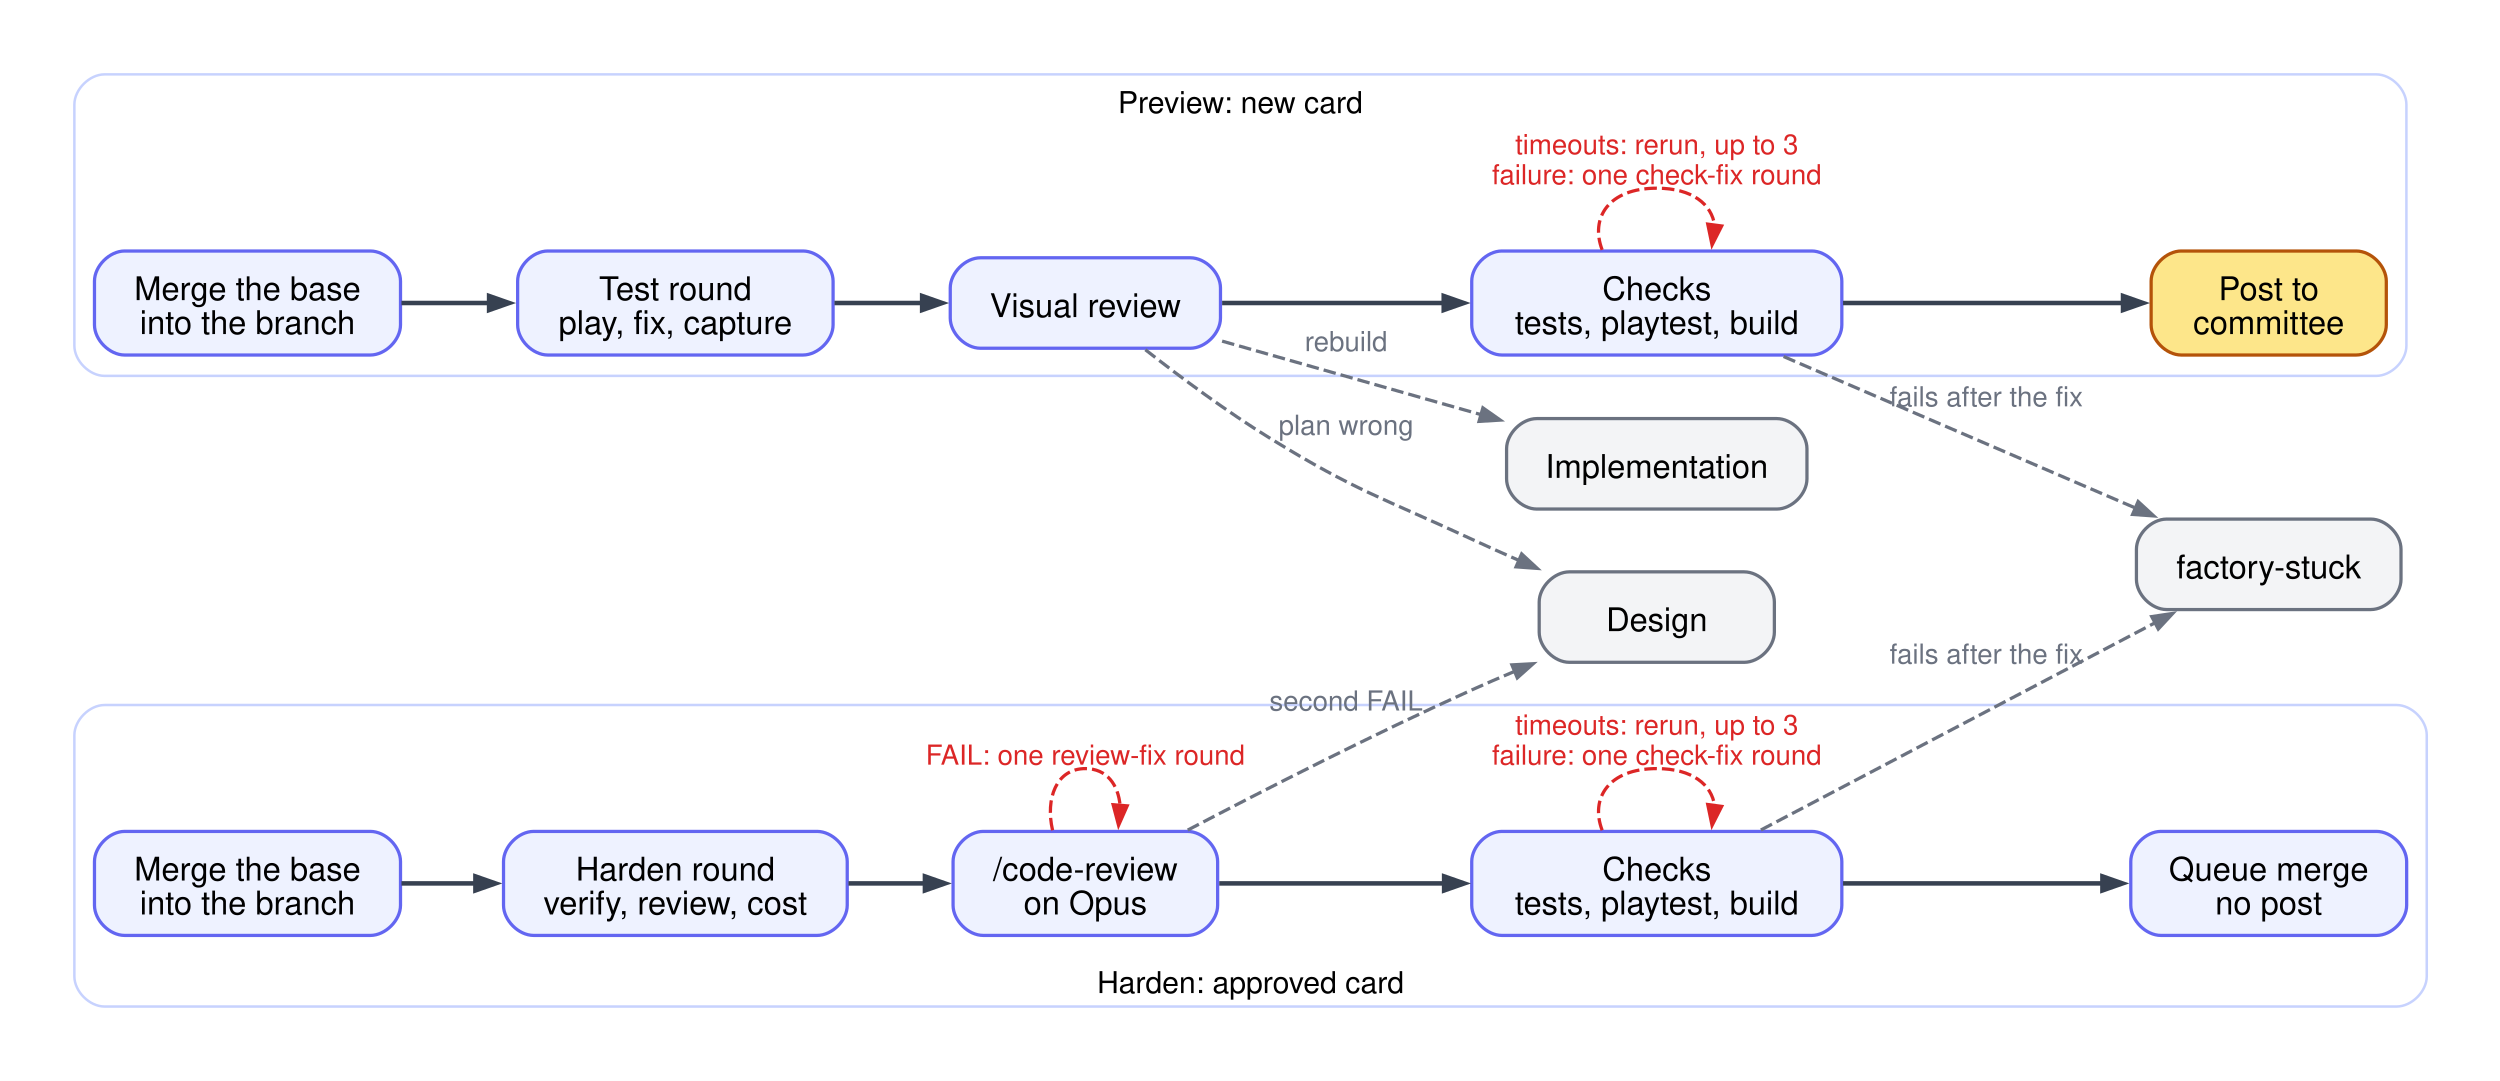
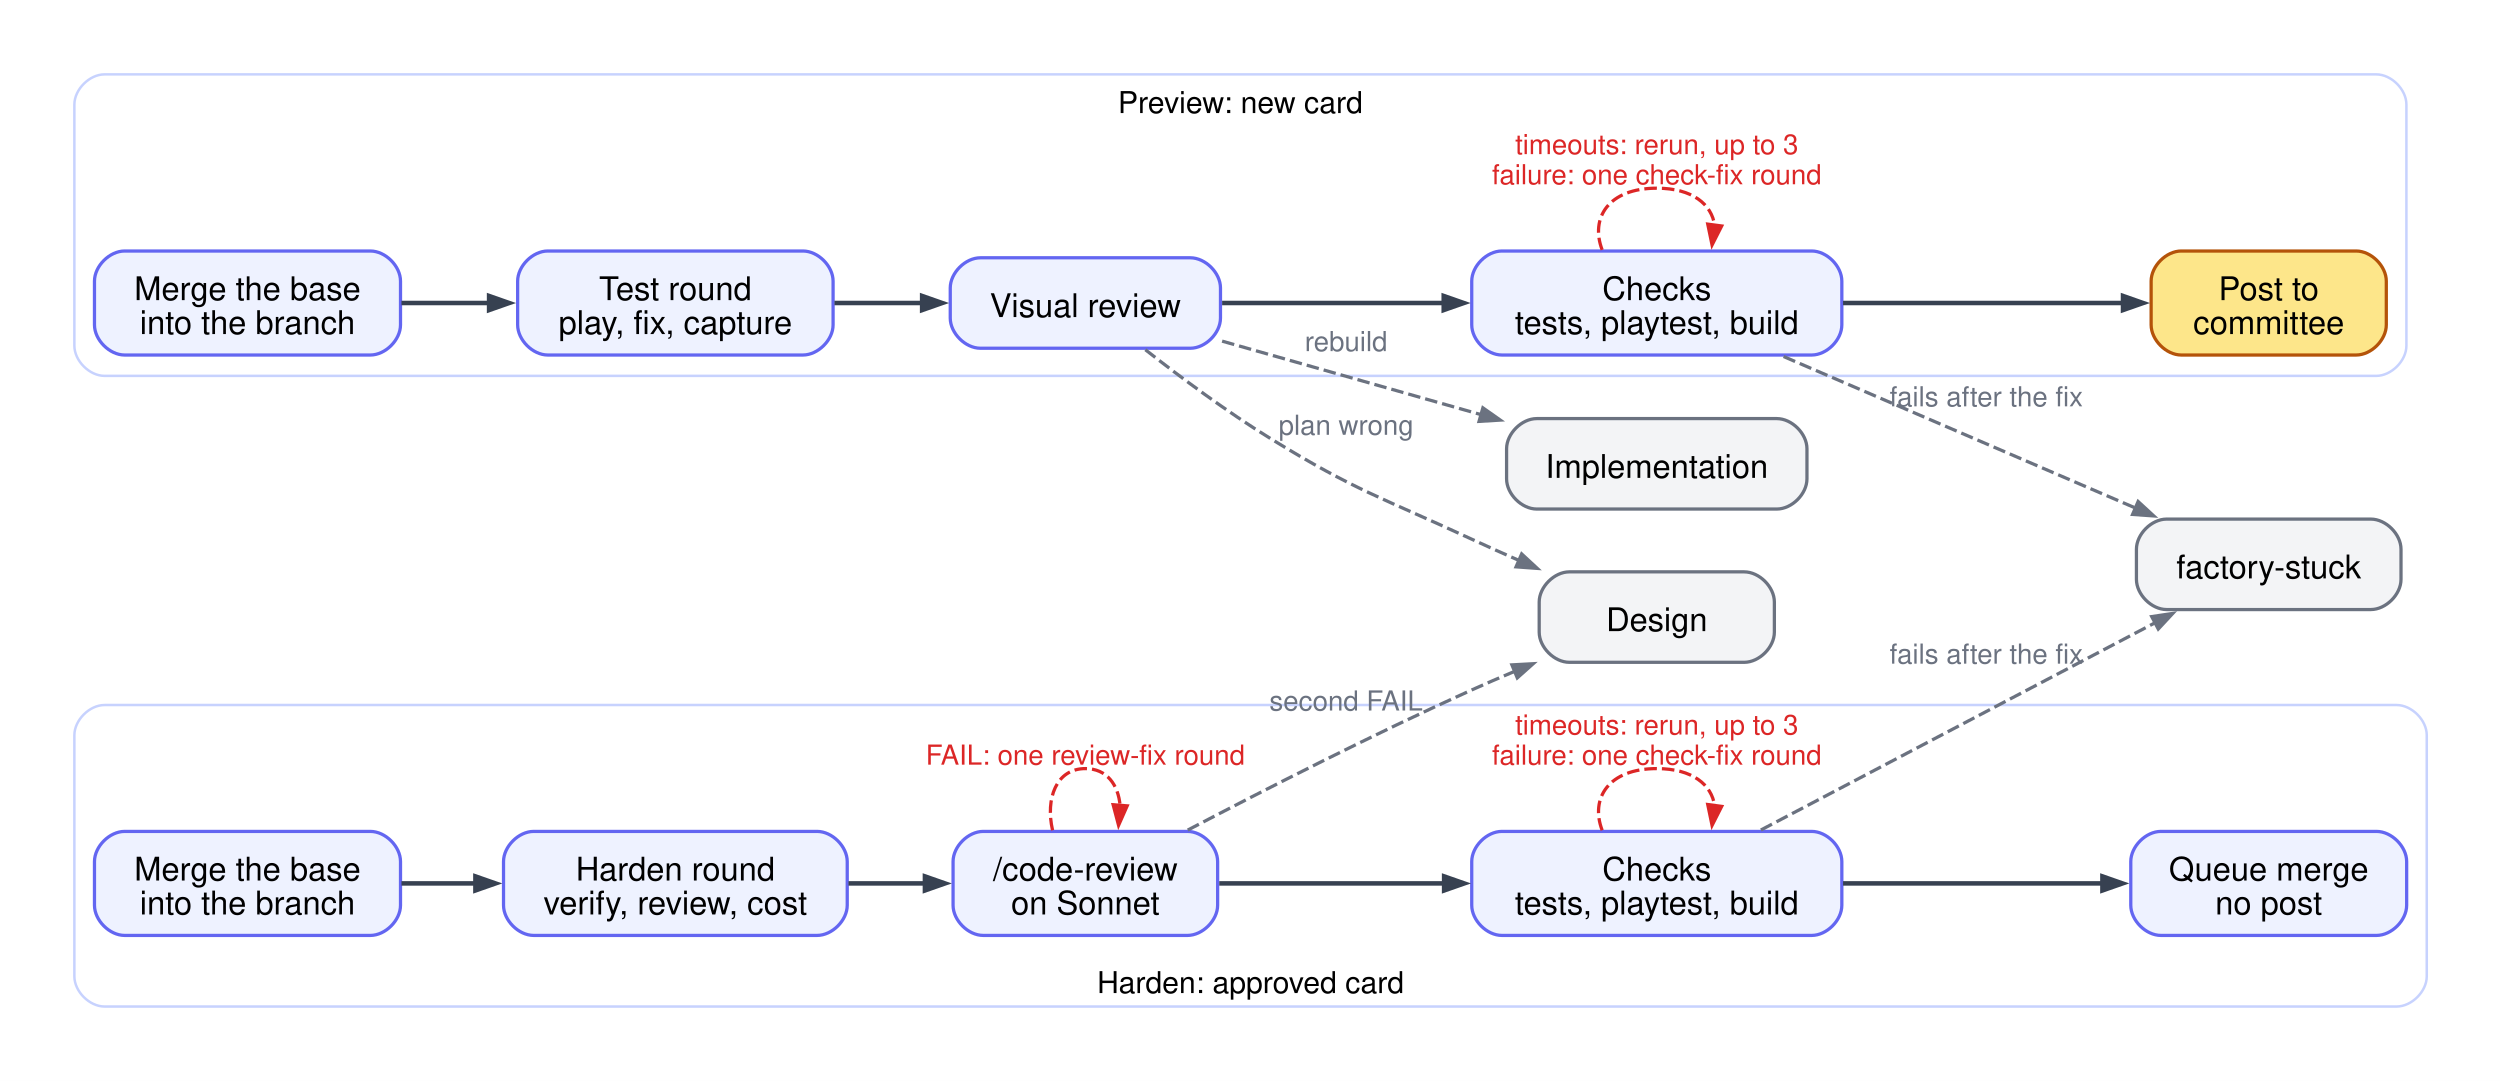
<svg xmlns="http://www.w3.org/2000/svg" width="995pt" height="430pt" viewBox="0.00 0.00 995.00 430.00">
  <g id="graph0" class="graph" transform="scale(1 1) rotate(0) translate(21.6 408.6)">
    <polygon fill="white" stroke="none" points="-21.6,21.6 -21.6,-408.6 973.85,-408.6 973.85,21.6 -21.6,21.6" />
    <g id="clust1" class="cluster">
      <path fill="white" stroke="#c7d2fe" d="M20,-259C20,-259 924.15,-259 924.15,-259 930.15,-259 936.15,-265 936.15,-271 936.15,-271 936.15,-367 936.15,-367 936.15,-373 930.15,-379 924.15,-379 924.15,-379 20,-379 20,-379 14,-379 8,-373 8,-367 8,-367 8,-271 8,-271 8,-265 14,-259 20,-259" />
      <text xml:space="preserve" text-anchor="middle" x="472.07" y="-363.6" font-family="Helvetica,sans-Serif" font-size="12.00">Preview: new card</text>
    </g>
    <g id="clust2" class="cluster">
      <path fill="white" stroke="#c7d2fe" d="M20,-8C20,-8 932.25,-8 932.25,-8 938.25,-8 944.25,-14 944.25,-20 944.25,-20 944.25,-116 944.25,-116 944.25,-122 938.25,-128 932.25,-128 932.25,-128 20,-128 20,-128 14,-128 8,-122 8,-116 8,-116 8,-20 8,-20 8,-14 14,-8 20,-8" />
      <text xml:space="preserve" text-anchor="middle" x="476.12" y="-13.35" font-family="Helvetica,sans-Serif" font-size="12.00">Harden: approved card</text>
    </g>
    <g id="node1" class="node">
      <path fill="#eef2ff" stroke="#6366f1" stroke-width="1.3" d="M125.8,-308.7C125.8,-308.7 28,-308.7 28,-308.7 22,-308.7 16,-302.7 16,-296.7 16,-296.7 16,-279.3 16,-279.3 16,-273.3 22,-267.3 28,-267.3 28,-267.3 125.8,-267.3 125.8,-267.3 131.8,-267.3 137.8,-273.3 137.8,-279.3 137.8,-279.3 137.8,-296.7 137.8,-296.7 137.8,-302.7 131.8,-308.7 125.8,-308.7" />
      <text xml:space="preserve" text-anchor="middle" x="76.9" y="-289.15" font-family="Helvetica,sans-Serif" font-size="13.00">Merge the base</text>
      <text xml:space="preserve" text-anchor="middle" x="76.9" y="-275.65" font-family="Helvetica,sans-Serif" font-size="13.00">into the branch</text>
    </g>
    <g id="node2" class="node">
      <path fill="#eef2ff" stroke="#6366f1" stroke-width="1.3" d="M297.97,-308.7C297.97,-308.7 196.42,-308.7 196.42,-308.7 190.42,-308.7 184.42,-302.7 184.42,-296.7 184.42,-296.7 184.42,-279.3 184.42,-279.3 184.42,-273.3 190.42,-267.3 196.42,-267.3 196.42,-267.3 297.97,-267.3 297.97,-267.3 303.97,-267.3 309.97,-273.3 309.97,-279.3 309.97,-279.3 309.97,-296.7 309.97,-296.7 309.97,-302.7 303.97,-308.7 297.97,-308.7" />
      <text xml:space="preserve" text-anchor="middle" x="247.2" y="-289.15" font-family="Helvetica,sans-Serif" font-size="13.00">Test round</text>
      <text xml:space="preserve" text-anchor="middle" x="247.2" y="-275.65" font-family="Helvetica,sans-Serif" font-size="13.00">play, fix, capture</text>
    </g>
    <g id="edge1" class="edge">
      <path fill="none" stroke="#374151" stroke-width="1.8" d="M138.18,-288C149.52,-288 161.49,-288 173.17,-288" />
      <polygon fill="#374151" stroke="#374151" stroke-width="1.8" points="173.06,-290.8 181.06,-288 173.06,-285.2 173.06,-290.8" />
    </g>
    <g id="node3" class="node">
      <path fill="#eef2ff" stroke="#6366f1" stroke-width="1.3" d="M452.15,-306C452.15,-306 368.6,-306 368.6,-306 362.6,-306 356.6,-300 356.6,-294 356.6,-294 356.6,-282 356.6,-282 356.6,-276 362.6,-270 368.6,-270 368.6,-270 452.15,-270 452.15,-270 458.15,-270 464.15,-276 464.15,-282 464.15,-282 464.15,-294 464.15,-294 464.15,-300 458.15,-306 452.15,-306" />
      <text xml:space="preserve" text-anchor="middle" x="410.37" y="-282.4" font-family="Helvetica,sans-Serif" font-size="13.00">Visual review</text>
    </g>
    <g id="edge2" class="edge">
      <path fill="none" stroke="#374151" stroke-width="1.8" d="M310.51,-288C322.04,-288 334.1,-288 345.67,-288" />
      <polygon fill="#374151" stroke="#374151" stroke-width="1.8" points="345.41,-290.8 353.41,-288 345.41,-285.2 345.41,-290.8" />
    </g>
    <g id="node4" class="node">
      <path fill="#eef2ff" stroke="#6366f1" stroke-width="1.3" d="M699.45,-308.7C699.45,-308.7 576.15,-308.7 576.15,-308.7 570.15,-308.7 564.15,-302.7 564.15,-296.7 564.15,-296.7 564.15,-279.3 564.15,-279.3 564.15,-273.3 570.15,-267.3 576.15,-267.3 576.15,-267.3 699.45,-267.3 699.45,-267.3 705.45,-267.3 711.45,-273.3 711.45,-279.3 711.45,-279.3 711.45,-296.7 711.45,-296.7 711.45,-302.7 705.45,-308.7 699.45,-308.7" />
      <text xml:space="preserve" text-anchor="middle" x="637.8" y="-289.15" font-family="Helvetica,sans-Serif" font-size="13.00">Checks</text>
      <text xml:space="preserve" text-anchor="middle" x="637.8" y="-275.65" font-family="Helvetica,sans-Serif" font-size="13.00">tests, playtest, build</text>
    </g>
    <g id="edge3" class="edge">
      <path fill="none" stroke="#374151" stroke-width="1.8" d="M464.8,-288C491.24,-288 523.76,-288 553.38,-288" />
      <polygon fill="#374151" stroke="#374151" stroke-width="1.8" points="553,-290.8 561,-288 553,-285.2 553,-290.8" />
    </g>
    <g id="node11" class="node">
      <path fill="#f3f4f6" stroke="#6b7280" stroke-width="1.3" d="M685.57,-242C685.57,-242 590.02,-242 590.02,-242 584.02,-242 578.02,-236 578.02,-230 578.02,-230 578.02,-218 578.02,-218 578.02,-212 584.02,-206 590.02,-206 590.02,-206 685.57,-206 685.57,-206 691.57,-206 697.57,-212 697.57,-218 697.57,-218 697.57,-230 697.57,-230 697.57,-236 691.57,-242 685.57,-242" />
      <text xml:space="preserve" text-anchor="middle" x="637.8" y="-218.4" font-family="Helvetica,sans-Serif" font-size="13.00">Implementation</text>
    </g>
    <g id="edge12" class="edge">
      <path fill="none" stroke="#6b7280" stroke-width="1.3" stroke-dasharray="5,2" d="M464.8,-272.83C495.74,-264.05 535.02,-252.9 568.22,-243.47" />
      <polygon fill="#6b7280" stroke="#6b7280" stroke-width="1.3" points="568.59,-246.28 575.52,-241.4 567.06,-240.89 568.59,-246.28" />
      <text xml:space="preserve" text-anchor="middle" x="514.15" y="-268.85" font-family="Helvetica,sans-Serif" font-size="11.00" fill="#6b7280">rebuild</text>
    </g>
    <g id="node12" class="node">
      <path fill="#f3f4f6" stroke="#6b7280" stroke-width="1.3" d="M672.6,-181C672.6,-181 603,-181 603,-181 597,-181 591,-175 591,-169 591,-169 591,-157 591,-157 591,-151 597,-145 603,-145 603,-145 672.6,-145 672.6,-145 678.6,-145 684.6,-151 684.6,-157 684.6,-157 684.6,-169 684.6,-169 684.6,-175 678.6,-181 672.6,-181" />
      <text xml:space="preserve" text-anchor="middle" x="637.8" y="-157.4" font-family="Helvetica,sans-Serif" font-size="13.00">Design</text>
    </g>
    <g id="edge13" class="edge">
      <path fill="none" stroke="#6b7280" stroke-width="1.3" stroke-dasharray="5,2" d="M434.25,-269.41C448.23,-258.47 466.72,-244.71 484.15,-234 518.02,-213.19 528.07,-210.7 564.15,-194 570.31,-191.15 576.8,-188.24 583.27,-185.41" />
      <polygon fill="#6b7280" stroke="#6b7280" stroke-width="1.3" points="584.02,-188.14 590.24,-182.38 581.79,-183 584.02,-188.14" />
      <text xml:space="preserve" text-anchor="middle" x="514.15" y="-235.55" font-family="Helvetica,sans-Serif" font-size="11.00" fill="#6b7280">plan wrong</text>
    </g>
    <g id="edge9" class="edge">
      <path fill="none" stroke="#dc2626" stroke-width="1.3" stroke-dasharray="5,2" d="M616.06,-309.15C611.23,-321.8 618.48,-333.7 637.8,-333.7 651.99,-333.7 659.66,-327.28 660.83,-318.86" />
      <polygon fill="#dc2626" stroke="#dc2626" stroke-width="1.3" points="663.63,-318.66 659.8,-311.1 658.08,-319.4 663.63,-318.66" />
      <text xml:space="preserve" text-anchor="middle" x="637.8" y="-347.25" font-family="Helvetica,sans-Serif" font-size="11.00" fill="#dc2626">timeouts: rerun, up to 3</text>
      <text xml:space="preserve" text-anchor="middle" x="637.8" y="-335.25" font-family="Helvetica,sans-Serif" font-size="11.00" fill="#dc2626">failure: one check-fix round</text>
    </g>
    <g id="node5" class="node">
      <path fill="#fde68a" stroke="#b45309" stroke-width="1.3" d="M916.15,-308.7C916.15,-308.7 846.55,-308.7 846.55,-308.7 840.55,-308.7 834.55,-302.7 834.55,-296.7 834.55,-296.7 834.55,-279.3 834.55,-279.3 834.55,-273.3 840.55,-267.3 846.55,-267.3 846.55,-267.3 916.15,-267.3 916.15,-267.3 922.15,-267.3 928.15,-273.3 928.15,-279.3 928.15,-279.3 928.15,-296.7 928.15,-296.7 928.15,-302.7 922.15,-308.7 916.15,-308.7" />
      <text xml:space="preserve" text-anchor="middle" x="881.35" y="-289.15" font-family="Helvetica,sans-Serif" font-size="13.00">Post to</text>
      <text xml:space="preserve" text-anchor="middle" x="881.35" y="-275.65" font-family="Helvetica,sans-Serif" font-size="13.00">committee</text>
    </g>
    <g id="edge4" class="edge">
      <path fill="none" stroke="#374151" stroke-width="1.8" d="M711.93,-288C747.76,-288 790.26,-288 823.6,-288" />
      <polygon fill="#374151" stroke="#374151" stroke-width="1.8" points="823.36,-290.8 831.36,-288 823.36,-285.2 823.36,-290.8" />
    </g>
    <g id="node13" class="node">
      <path fill="#f3f4f6" stroke="#6b7280" stroke-width="1.3" d="M922,-202C922,-202 840.7,-202 840.7,-202 834.7,-202 828.7,-196 828.7,-190 828.7,-190 828.7,-178 828.7,-178 828.7,-172 834.7,-166 840.7,-166 840.7,-166 922,-166 922,-166 928,-166 934,-172 934,-178 934,-178 934,-190 934,-190 934,-196 928,-202 922,-202" />
      <text xml:space="preserve" text-anchor="middle" x="881.35" y="-178.4" font-family="Helvetica,sans-Serif" font-size="13.00">factory-stuck</text>
    </g>
    <g id="edge15" class="edge">
      <path fill="none" stroke="#6b7280" stroke-width="1.3" stroke-dasharray="5,2" d="M688.26,-266.7C729.07,-249.13 786.8,-224.28 828.3,-206.41" />
      <polygon fill="#6b7280" stroke="#6b7280" stroke-width="1.3" points="829.37,-209 835.61,-203.26 827.16,-203.85 829.37,-209" />
      <text xml:space="preserve" text-anchor="middle" x="768.95" y="-246.87" font-family="Helvetica,sans-Serif" font-size="11.00" fill="#6b7280">fails after the fix</text>
    </g>
    <g id="node6" class="node">
      <path fill="#eef2ff" stroke="#6366f1" stroke-width="1.3" d="M125.8,-77.7C125.8,-77.7 28,-77.7 28,-77.7 22,-77.7 16,-71.7 16,-65.7 16,-65.7 16,-48.3 16,-48.3 16,-42.3 22,-36.3 28,-36.3 28,-36.3 125.8,-36.3 125.8,-36.3 131.8,-36.3 137.8,-42.3 137.8,-48.3 137.8,-48.3 137.8,-65.7 137.8,-65.7 137.8,-71.7 131.8,-77.7 125.8,-77.7" />
      <text xml:space="preserve" text-anchor="middle" x="76.9" y="-58.15" font-family="Helvetica,sans-Serif" font-size="13.00">Merge the base</text>
      <text xml:space="preserve" text-anchor="middle" x="76.9" y="-44.65" font-family="Helvetica,sans-Serif" font-size="13.00">into the branch</text>
    </g>
    <g id="node7" class="node">
      <path fill="#eef2ff" stroke="#6366f1" stroke-width="1.3" d="M303.6,-77.7C303.6,-77.7 190.8,-77.7 190.8,-77.7 184.8,-77.7 178.8,-71.7 178.8,-65.7 178.8,-65.7 178.8,-48.3 178.8,-48.3 178.8,-42.3 184.8,-36.3 190.8,-36.3 190.8,-36.3 303.6,-36.3 303.6,-36.3 309.6,-36.3 315.6,-42.3 315.6,-48.3 315.6,-48.3 315.6,-65.7 315.6,-65.7 315.6,-71.7 309.6,-77.7 303.6,-77.7" />
      <text xml:space="preserve" text-anchor="middle" x="247.2" y="-58.15" font-family="Helvetica,sans-Serif" font-size="13.00">Harden round</text>
      <text xml:space="preserve" text-anchor="middle" x="247.2" y="-44.65" font-family="Helvetica,sans-Serif" font-size="13.00">verify, review, cost</text>
    </g>
    <g id="edge5" class="edge">
      <path fill="none" stroke="#374151" stroke-width="1.8" d="M138.18,-57C147.74,-57 157.75,-57 167.65,-57" />
      <polygon fill="#374151" stroke="#374151" stroke-width="1.8" points="167.61,-59.8 175.61,-57 167.61,-54.2 167.61,-59.8" />
    </g>
    <g id="node8" class="node">
      <path fill="#eef2ff" stroke="#6366f1" stroke-width="1.3" d="M451.02,-77.7C451.02,-77.7 369.72,-77.7 369.72,-77.7 363.72,-77.7 357.72,-71.7 357.72,-65.7 357.72,-65.7 357.72,-48.3 357.72,-48.3 357.72,-42.3 363.72,-36.3 369.72,-36.3 369.72,-36.3 451.02,-36.3 451.02,-36.3 457.02,-36.3 463.02,-42.3 463.02,-48.3 463.02,-48.3 463.02,-65.7 463.02,-65.7 463.02,-71.7 457.02,-77.7 451.02,-77.7" />
      <text xml:space="preserve" text-anchor="middle" x="410.37" y="-58.15" font-family="Helvetica,sans-Serif" font-size="13.00">/code-review</text>
-       <text xml:space="preserve" text-anchor="middle" x="410.37" y="-44.65" font-family="Helvetica,sans-Serif" font-size="13.00">on Opus</text>
+       <text xml:space="preserve" text-anchor="middle" x="410.37" y="-44.65" font-family="Helvetica,sans-Serif" font-size="13.00">on Sonnet</text>
    </g>
    <g id="edge6" class="edge">
      <path fill="none" stroke="#374151" stroke-width="1.8" d="M316.09,-57C326.19,-57 336.58,-57 346.57,-57" />
      <polygon fill="#374151" stroke="#374151" stroke-width="1.8" points="346.52,-59.8 354.52,-57 346.52,-54.2 346.52,-59.8" />
    </g>
    <g id="edge11" class="edge">
      <path fill="none" stroke="#dc2626" stroke-width="1.3" stroke-dasharray="5,2" d="M397.32,-78.15C394.42,-90.8 398.77,-102.7 410.37,-102.7 418.9,-102.7 423.51,-96.28 424.21,-87.86" />
      <polygon fill="#dc2626" stroke="#dc2626" stroke-width="1.3" points="427.02,-87.87 423.59,-80.12 421.43,-88.31 427.02,-87.87" />
      <text xml:space="preserve" text-anchor="middle" x="410.37" y="-104.25" font-family="Helvetica,sans-Serif" font-size="11.00" fill="#dc2626">FAIL: one review-fix round</text>
    </g>
    <g id="node9" class="node">
      <path fill="#eef2ff" stroke="#6366f1" stroke-width="1.3" d="M699.45,-77.7C699.45,-77.7 576.15,-77.7 576.15,-77.7 570.15,-77.7 564.15,-71.7 564.15,-65.7 564.15,-65.7 564.15,-48.3 564.15,-48.3 564.15,-42.3 570.15,-36.3 576.15,-36.3 576.15,-36.3 699.45,-36.3 699.45,-36.3 705.45,-36.3 711.45,-42.3 711.45,-48.3 711.45,-48.3 711.45,-65.7 711.45,-65.7 711.45,-71.7 705.45,-77.7 699.45,-77.7" />
      <text xml:space="preserve" text-anchor="middle" x="637.8" y="-58.15" font-family="Helvetica,sans-Serif" font-size="13.00">Checks</text>
      <text xml:space="preserve" text-anchor="middle" x="637.8" y="-44.65" font-family="Helvetica,sans-Serif" font-size="13.00">tests, playtest, build</text>
    </g>
    <g id="edge7" class="edge">
      <path fill="none" stroke="#374151" stroke-width="1.8" d="M463.66,-57C490.3,-57 523.34,-57 553.39,-57" />
      <polygon fill="#374151" stroke="#374151" stroke-width="1.8" points="553.16,-59.8 561.16,-57 553.16,-54.2 553.16,-59.8" />
    </g>
    <g id="edge14" class="edge">
      <path fill="none" stroke="#6b7280" stroke-width="1.3" stroke-dasharray="5,2" d="M451.12,-78.23C481.69,-94.26 525.15,-116.43 564.15,-134 569.68,-136.49 575.48,-138.99 581.3,-141.43" />
      <polygon fill="#6b7280" stroke="#6b7280" stroke-width="1.3" points="580.14,-143.98 588.61,-144.44 582.28,-138.8 580.14,-143.98" />
      <text xml:space="preserve" text-anchor="middle" x="514.15" y="-125.8" font-family="Helvetica,sans-Serif" font-size="11.00" fill="#6b7280">second FAIL</text>
    </g>
    <g id="edge10" class="edge">
      <path fill="none" stroke="#dc2626" stroke-width="1.3" stroke-dasharray="5,2" d="M616.06,-78.15C611.23,-90.8 618.48,-102.7 637.8,-102.7 651.99,-102.7 659.66,-96.28 660.83,-87.86" />
      <polygon fill="#dc2626" stroke="#dc2626" stroke-width="1.3" points="663.63,-87.66 659.8,-80.1 658.08,-88.4 663.63,-87.66" />
      <text xml:space="preserve" text-anchor="middle" x="637.8" y="-116.25" font-family="Helvetica,sans-Serif" font-size="11.00" fill="#dc2626">timeouts: rerun, up to 3</text>
      <text xml:space="preserve" text-anchor="middle" x="637.8" y="-104.25" font-family="Helvetica,sans-Serif" font-size="11.00" fill="#dc2626">failure: one check-fix round</text>
    </g>
    <g id="node10" class="node">
      <path fill="#eef2ff" stroke="#6366f1" stroke-width="1.3" d="M924.25,-77.7C924.25,-77.7 838.45,-77.7 838.45,-77.7 832.45,-77.7 826.45,-71.7 826.45,-65.7 826.45,-65.7 826.45,-48.3 826.45,-48.3 826.45,-42.3 832.45,-36.3 838.45,-36.3 838.45,-36.3 924.25,-36.3 924.25,-36.3 930.25,-36.3 936.25,-42.3 936.25,-48.3 936.25,-48.3 936.25,-65.7 936.25,-65.7 936.25,-71.7 930.25,-77.7 924.25,-77.7" />
      <text xml:space="preserve" text-anchor="middle" x="881.35" y="-58.15" font-family="Helvetica,sans-Serif" font-size="13.00">Queue merge</text>
      <text xml:space="preserve" text-anchor="middle" x="881.35" y="-44.65" font-family="Helvetica,sans-Serif" font-size="13.00">no post</text>
    </g>
    <g id="edge8" class="edge">
      <path fill="none" stroke="#374151" stroke-width="1.8" d="M711.93,-57C744.86,-57 783.43,-57 815.34,-57" />
      <polygon fill="#374151" stroke="#374151" stroke-width="1.8" points="815.16,-59.8 823.16,-57 815.16,-54.2 815.16,-59.8" />
    </g>
    <g id="edge16" class="edge">
      <path fill="none" stroke="#6b7280" stroke-width="1.3" stroke-dasharray="5,2" d="M679.23,-78.26C722.67,-101.1 791.49,-137.28 836.28,-160.83" />
      <polygon fill="#6b7280" stroke="#6b7280" stroke-width="1.3" points="834.78,-163.2 843.16,-164.45 837.39,-158.25 834.78,-163.2" />
      <text xml:space="preserve" text-anchor="middle" x="768.95" y="-144.47" font-family="Helvetica,sans-Serif" font-size="11.00" fill="#6b7280">fails after the fix</text>
    </g>
  </g>
</svg>
